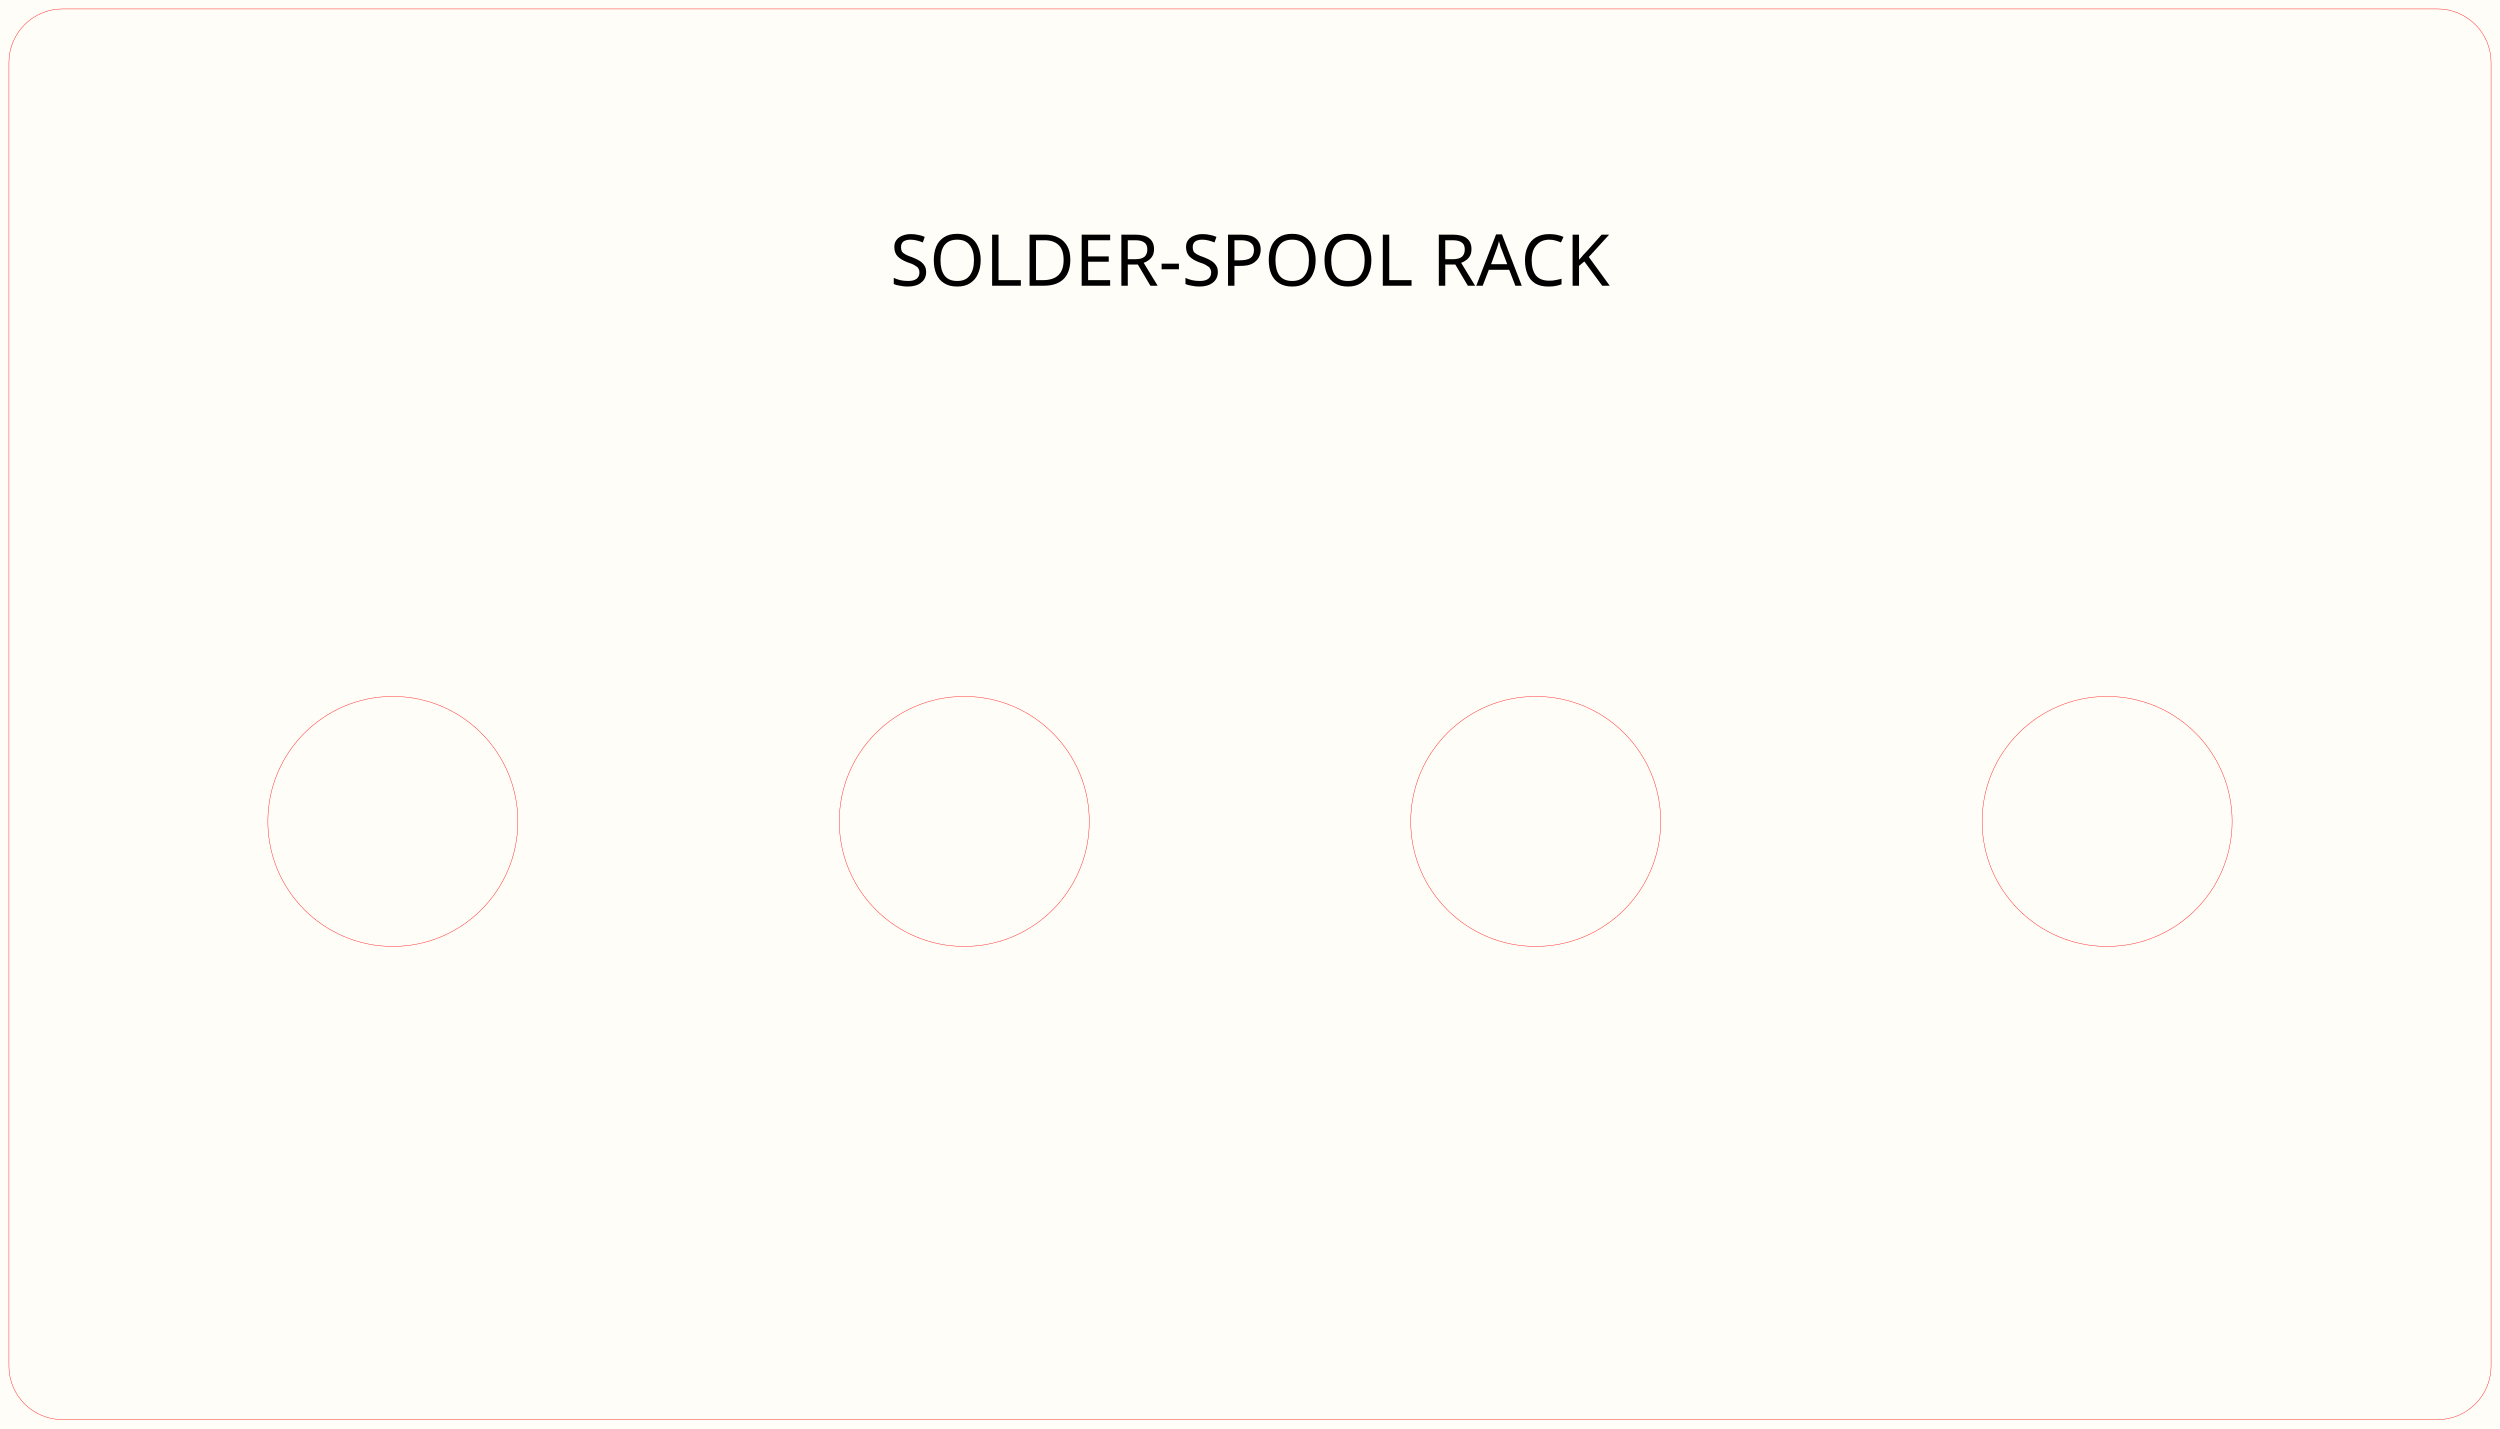
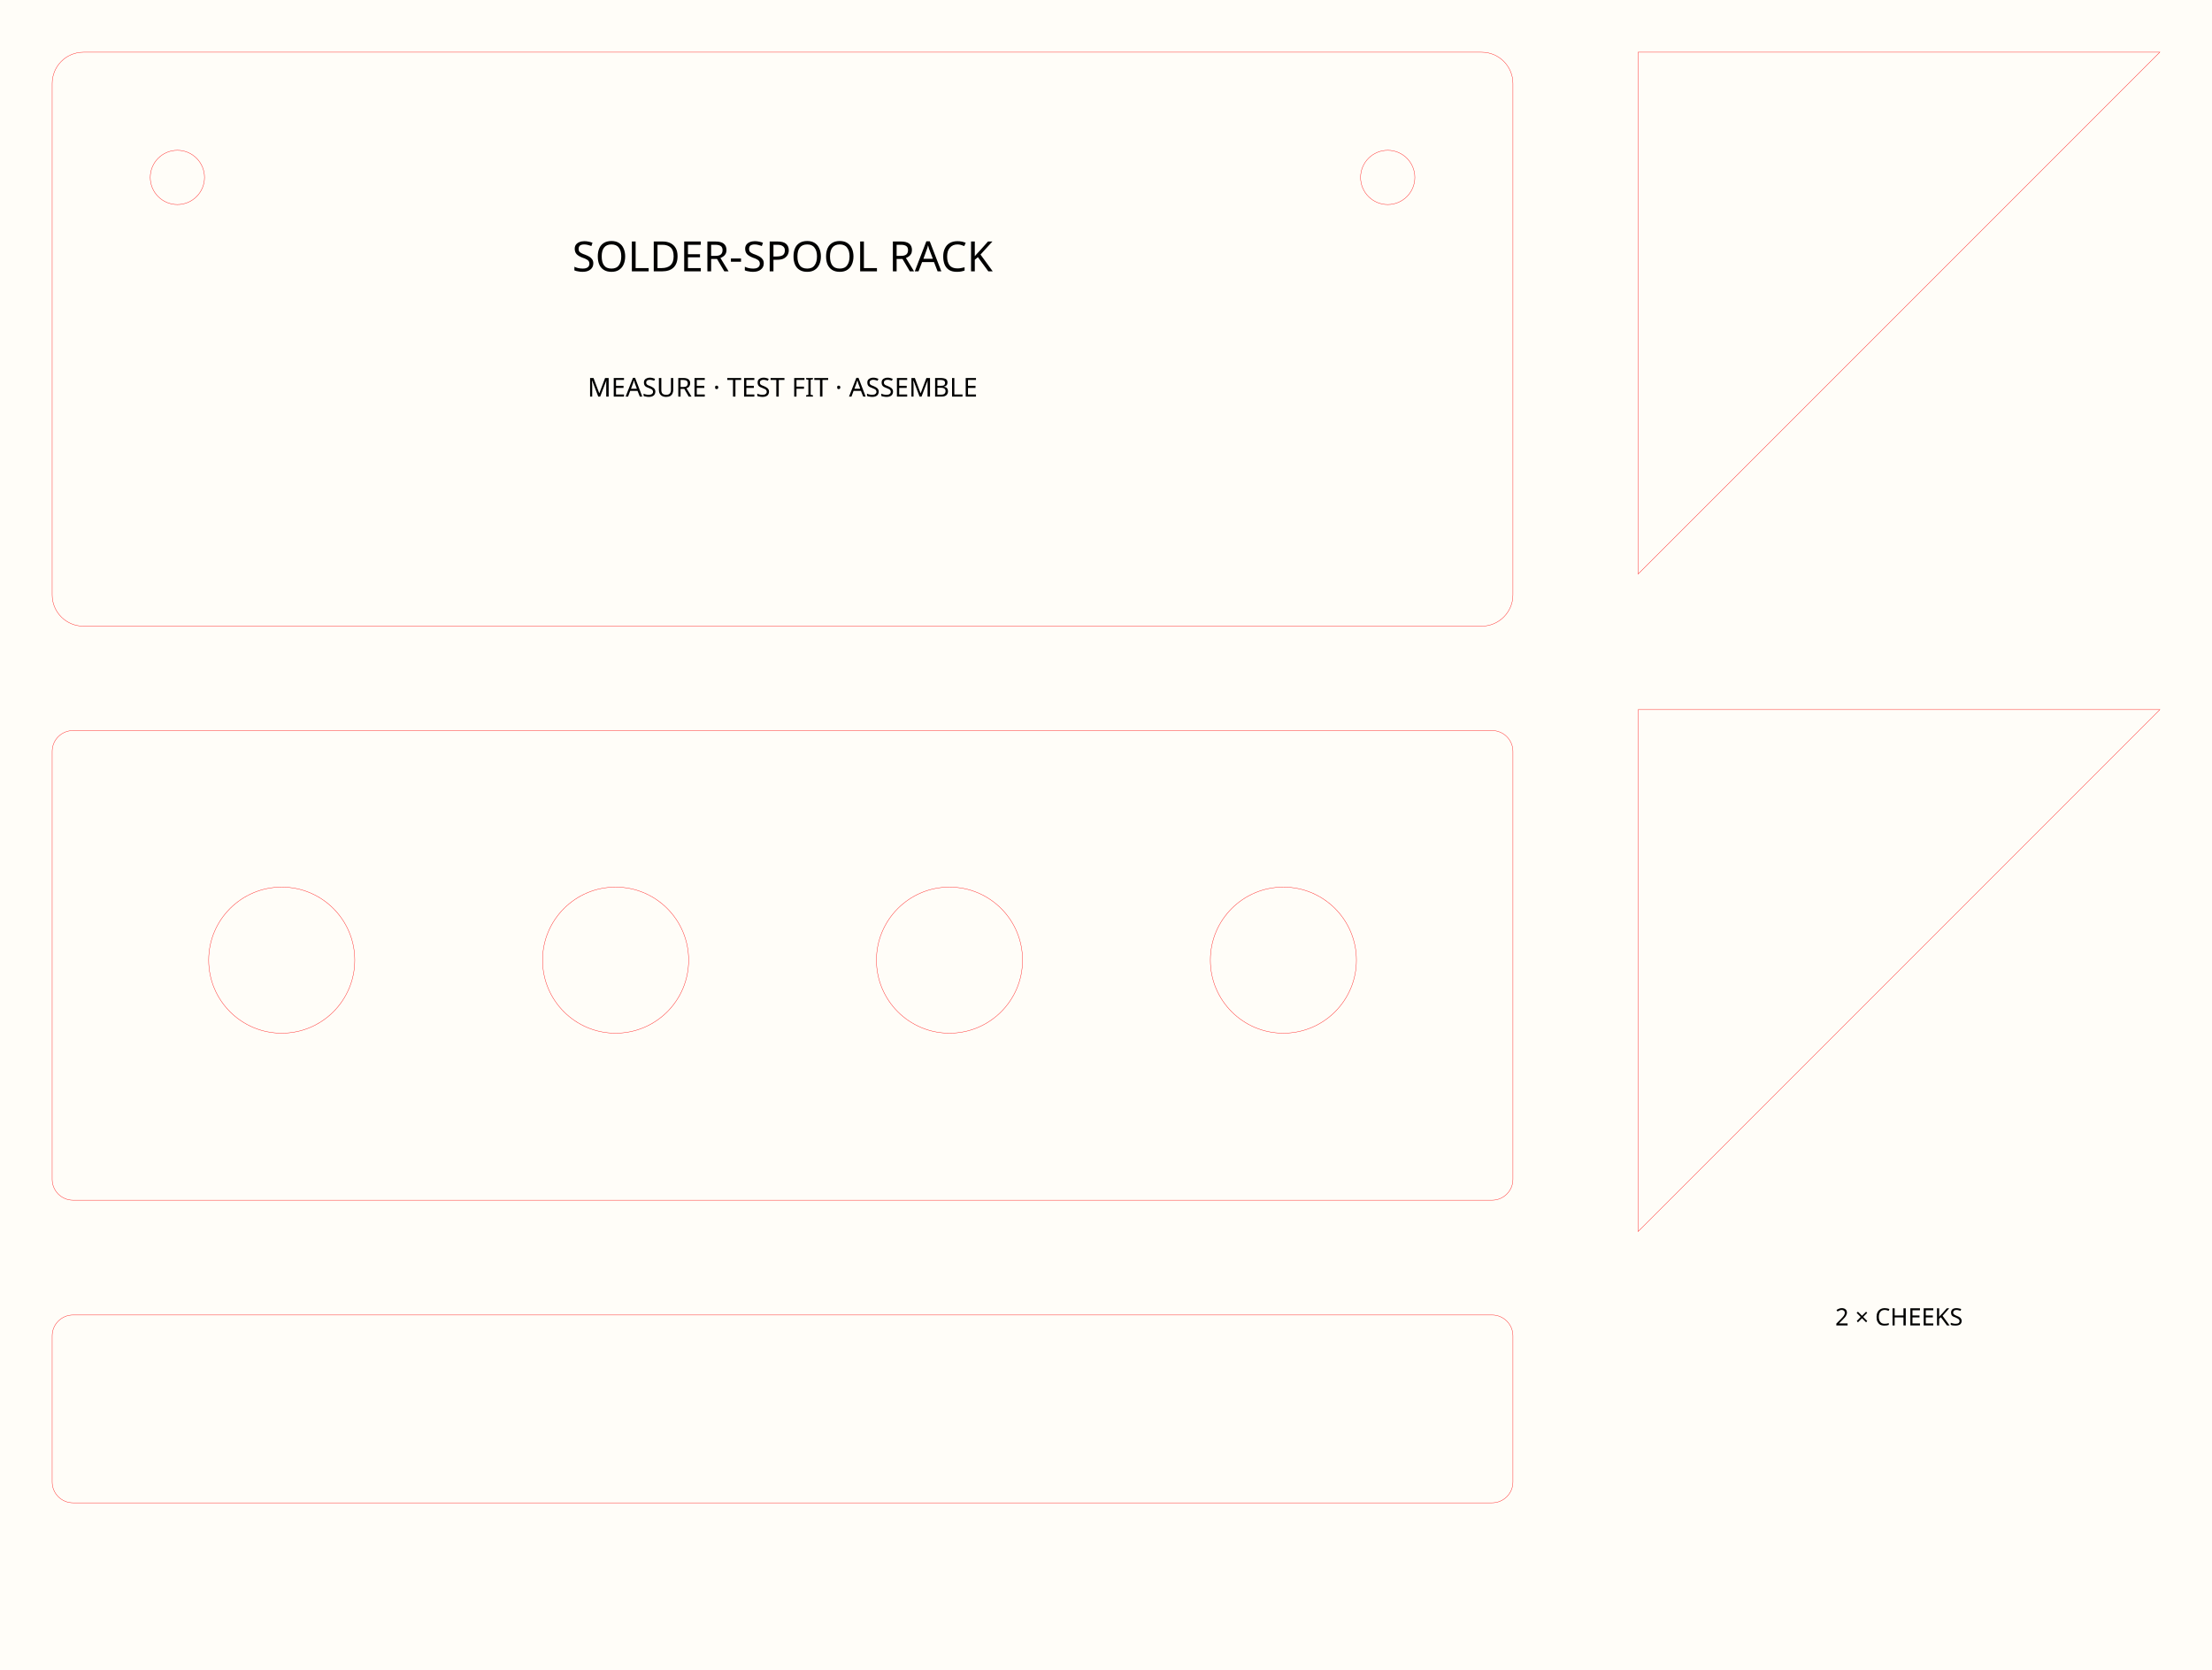
- <svg xmlns="http://www.w3.org/2000/svg" width="640" height="365.714" viewBox="0 0 140 80">
-   <rect x="0" y="0" width="140" height="80" fill="#fffdf8" />
+ <svg xmlns="http://www.w3.org/2000/svg" width="640" height="483.019" viewBox="0 0 212 160">
+   <rect x="0" y="0" width="212" height="160" fill="#fffdf8" />
  <g id="cut" aria-label="CUT">
-     <rect x="0.5" y="0.5" width="139" height="79" rx="3" ry="3" fill="none" stroke="#ff0000" stroke-width="0.1" vector-effect="non-scaling-stroke" data-operation="CUT" data-closed="true" />
-     <circle cx="22" cy="46" r="7" fill="none" stroke="#ff0000" stroke-width="0.1" vector-effect="non-scaling-stroke" data-operation="CUT" data-closed="true" />
-     <circle cx="54" cy="46" r="7" fill="none" stroke="#ff0000" stroke-width="0.1" vector-effect="non-scaling-stroke" data-operation="CUT" data-closed="true" />
-     <circle cx="86" cy="46" r="7" fill="none" stroke="#ff0000" stroke-width="0.1" vector-effect="non-scaling-stroke" data-operation="CUT" data-closed="true" />
-     <circle cx="118" cy="46" r="7" fill="none" stroke="#ff0000" stroke-width="0.1" vector-effect="non-scaling-stroke" data-operation="CUT" data-closed="true" />
+     <rect x="5" y="5" width="140" height="55" rx="3" ry="3" fill="none" stroke="#ff0000" stroke-width="0.1" vector-effect="non-scaling-stroke" data-operation="CUT" data-closed="true" />
+     <circle cx="17" cy="17" r="2.6" fill="none" stroke="#ff0000" stroke-width="0.1" vector-effect="non-scaling-stroke" data-operation="CUT" data-closed="true" />
+     <circle cx="133" cy="17" r="2.6" fill="none" stroke="#ff0000" stroke-width="0.1" vector-effect="non-scaling-stroke" data-operation="CUT" data-closed="true" />
+     <rect x="5" y="70" width="140" height="45" rx="2" ry="2" fill="none" stroke="#ff0000" stroke-width="0.1" vector-effect="non-scaling-stroke" data-operation="CUT" data-closed="true" />
+     <rect x="5" y="126" width="140" height="18" rx="2" ry="2" fill="none" stroke="#ff0000" stroke-width="0.1" vector-effect="non-scaling-stroke" data-operation="CUT" data-closed="true" />
+     <polygon points="157,5 207,5 157,55" fill="none" stroke="#ff0000" stroke-width="0.1" vector-effect="non-scaling-stroke" data-operation="CUT" data-closed="true" />
+     <polygon points="157,68 207,68 157,118" fill="none" stroke="#ff0000" stroke-width="0.1" vector-effect="non-scaling-stroke" data-operation="CUT" data-closed="true" />
+     <circle cx="27" cy="92" r="7" fill="none" stroke="#ff0000" stroke-width="0.1" vector-effect="non-scaling-stroke" data-operation="CUT" data-closed="true" />
+     <circle cx="59" cy="92" r="7" fill="none" stroke="#ff0000" stroke-width="0.1" vector-effect="non-scaling-stroke" data-operation="CUT" data-closed="true" />
+     <circle cx="91" cy="92" r="7" fill="none" stroke="#ff0000" stroke-width="0.1" vector-effect="non-scaling-stroke" data-operation="CUT" data-closed="true" />
+     <circle cx="123" cy="92" r="7" fill="none" stroke="#ff0000" stroke-width="0.1" vector-effect="non-scaling-stroke" data-operation="CUT" data-closed="true" />
  </g>
  <g id="engrave" aria-label="ENGRAVE">
-     <text x="70" y="16" font-family="sans-serif" font-size="4" text-anchor="middle" fill="#000000" stroke="none" data-operation="ENGRAVE">SOLDER-SPOOL RACK</text>
+     <text x="75" y="26" font-family="sans-serif" font-size="4" text-anchor="middle" fill="#000000" stroke="none" data-operation="ENGRAVE">SOLDER-SPOOL RACK</text>
+     <text x="75" y="38" font-family="sans-serif" font-size="2.5" text-anchor="middle" fill="#000000" stroke="none" data-operation="ENGRAVE">MEASURE · TEST FIT · ASSEMBLE</text>
+     <text x="182" y="127" font-family="sans-serif" font-size="2.3" text-anchor="middle" fill="#000000" stroke="none" data-operation="ENGRAVE">2 × CHEEKS</text>
  </g>
</svg>
